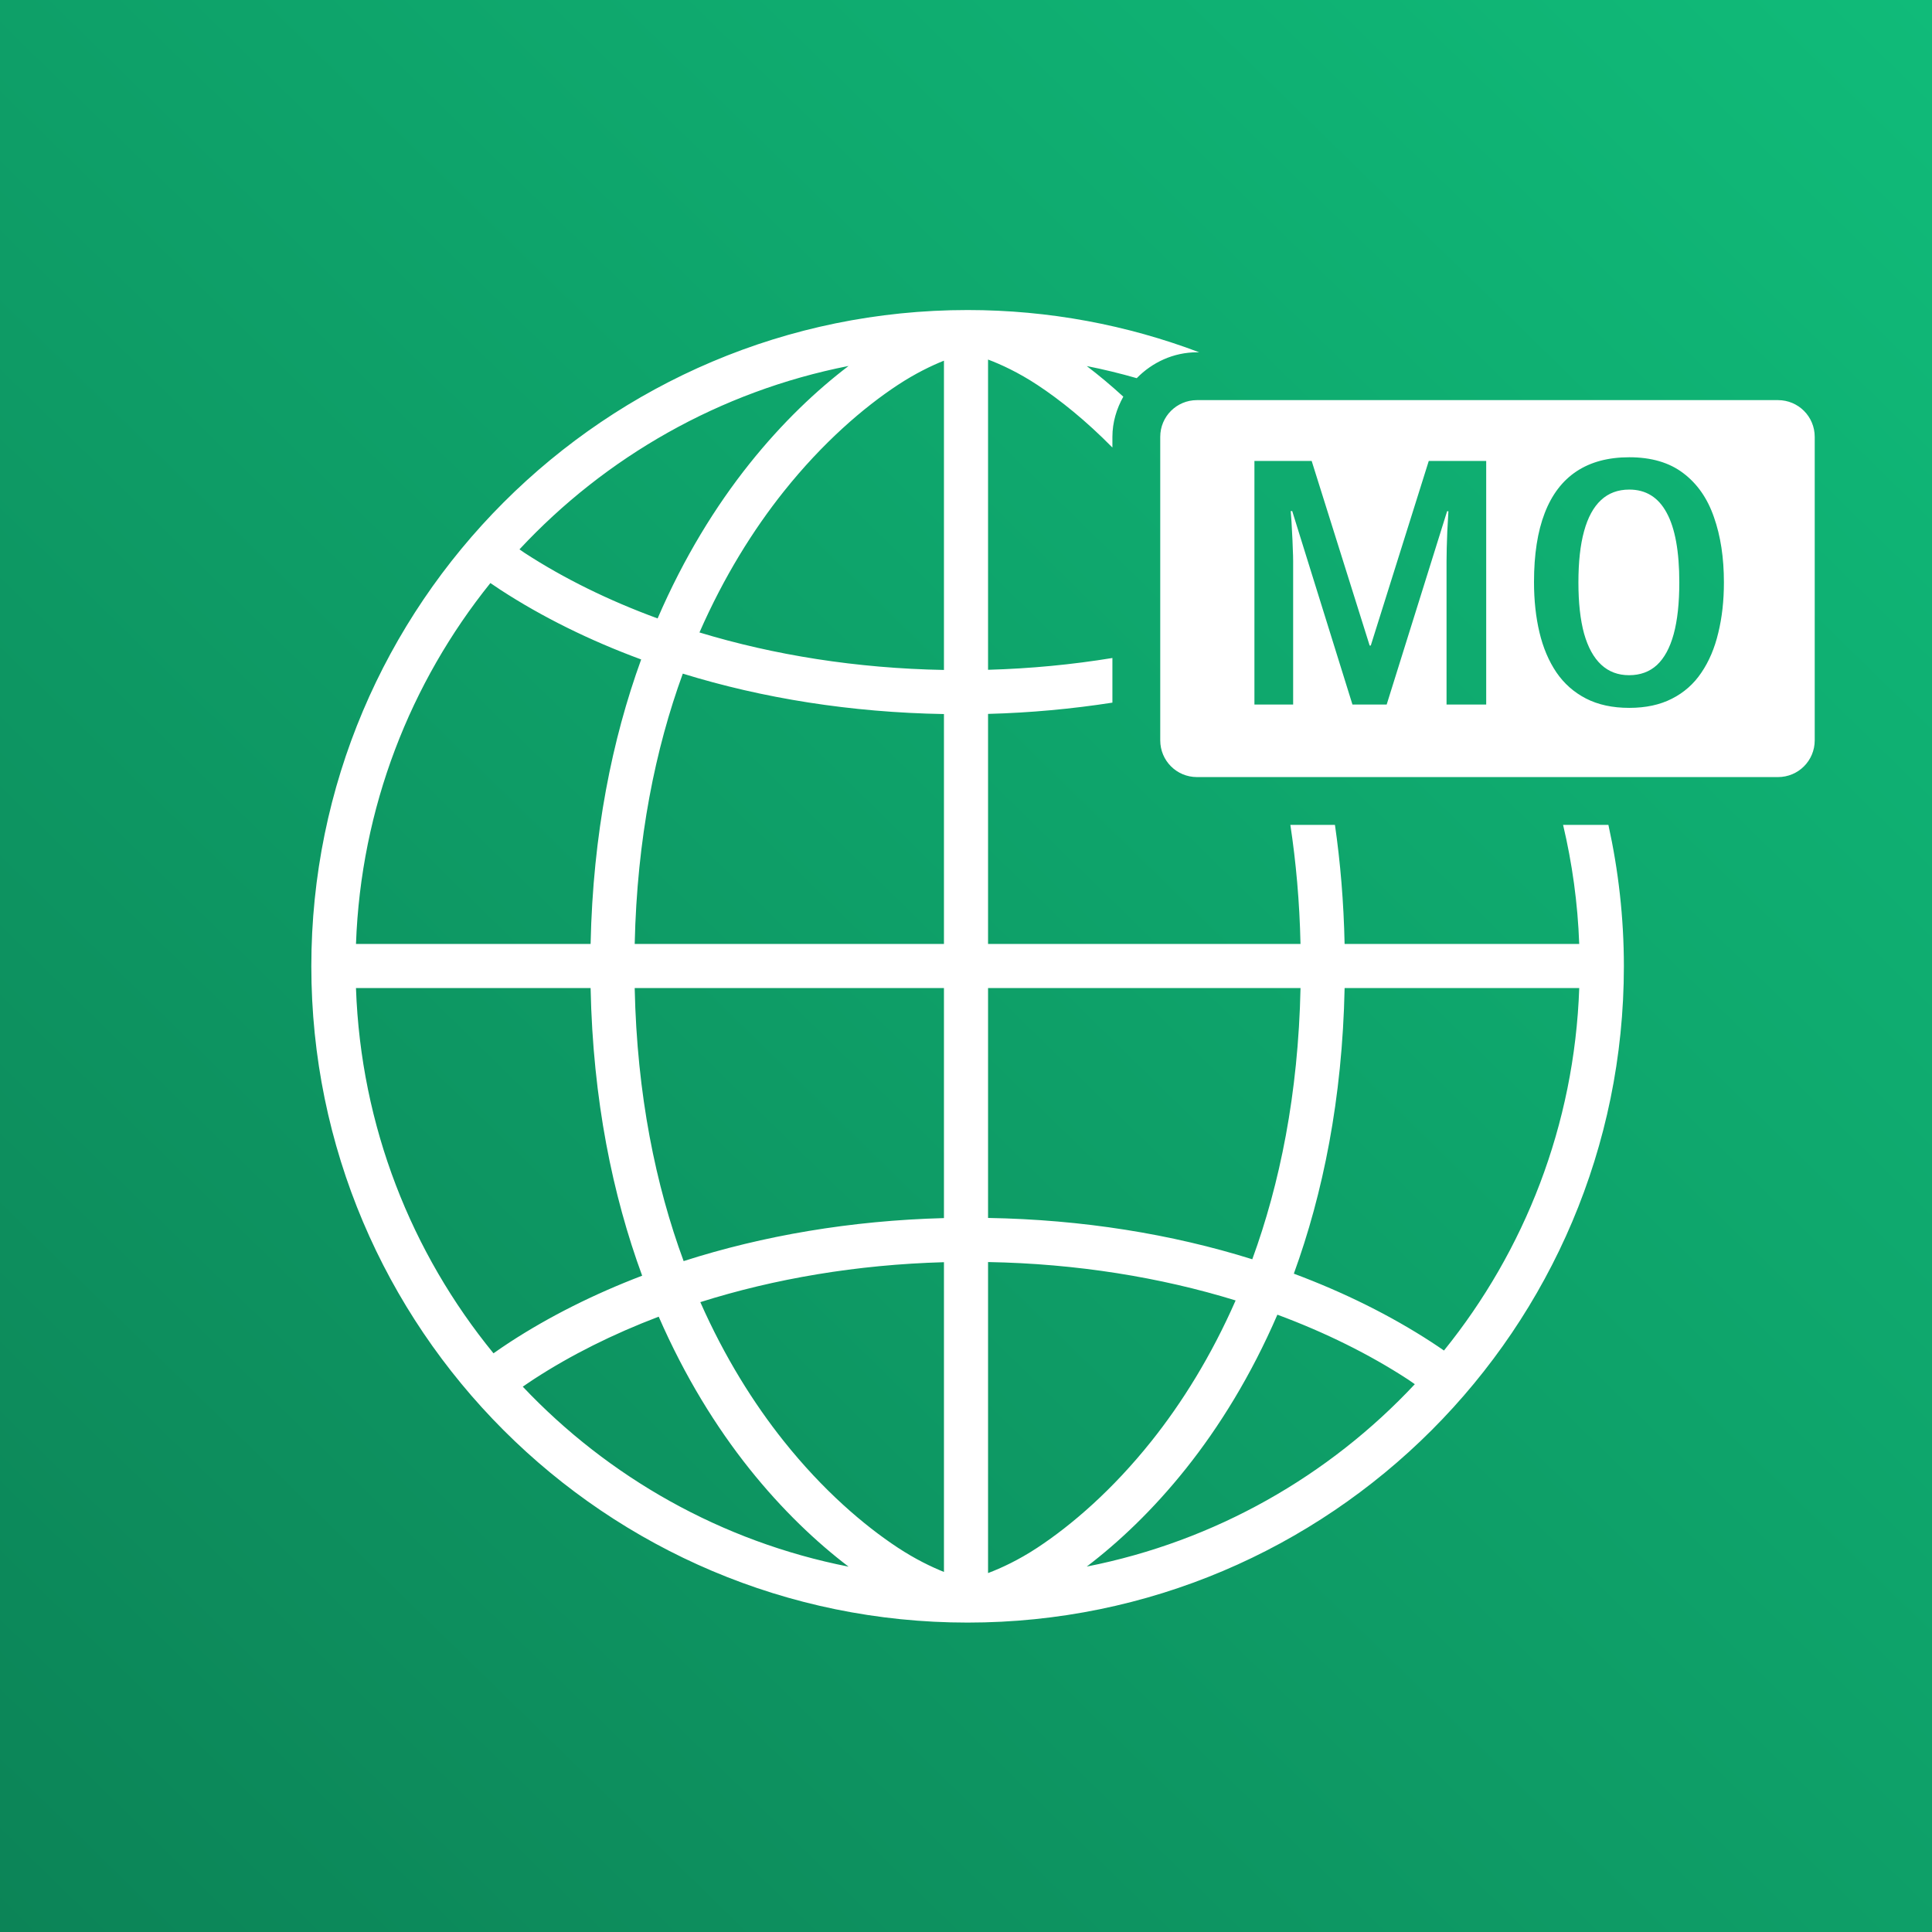
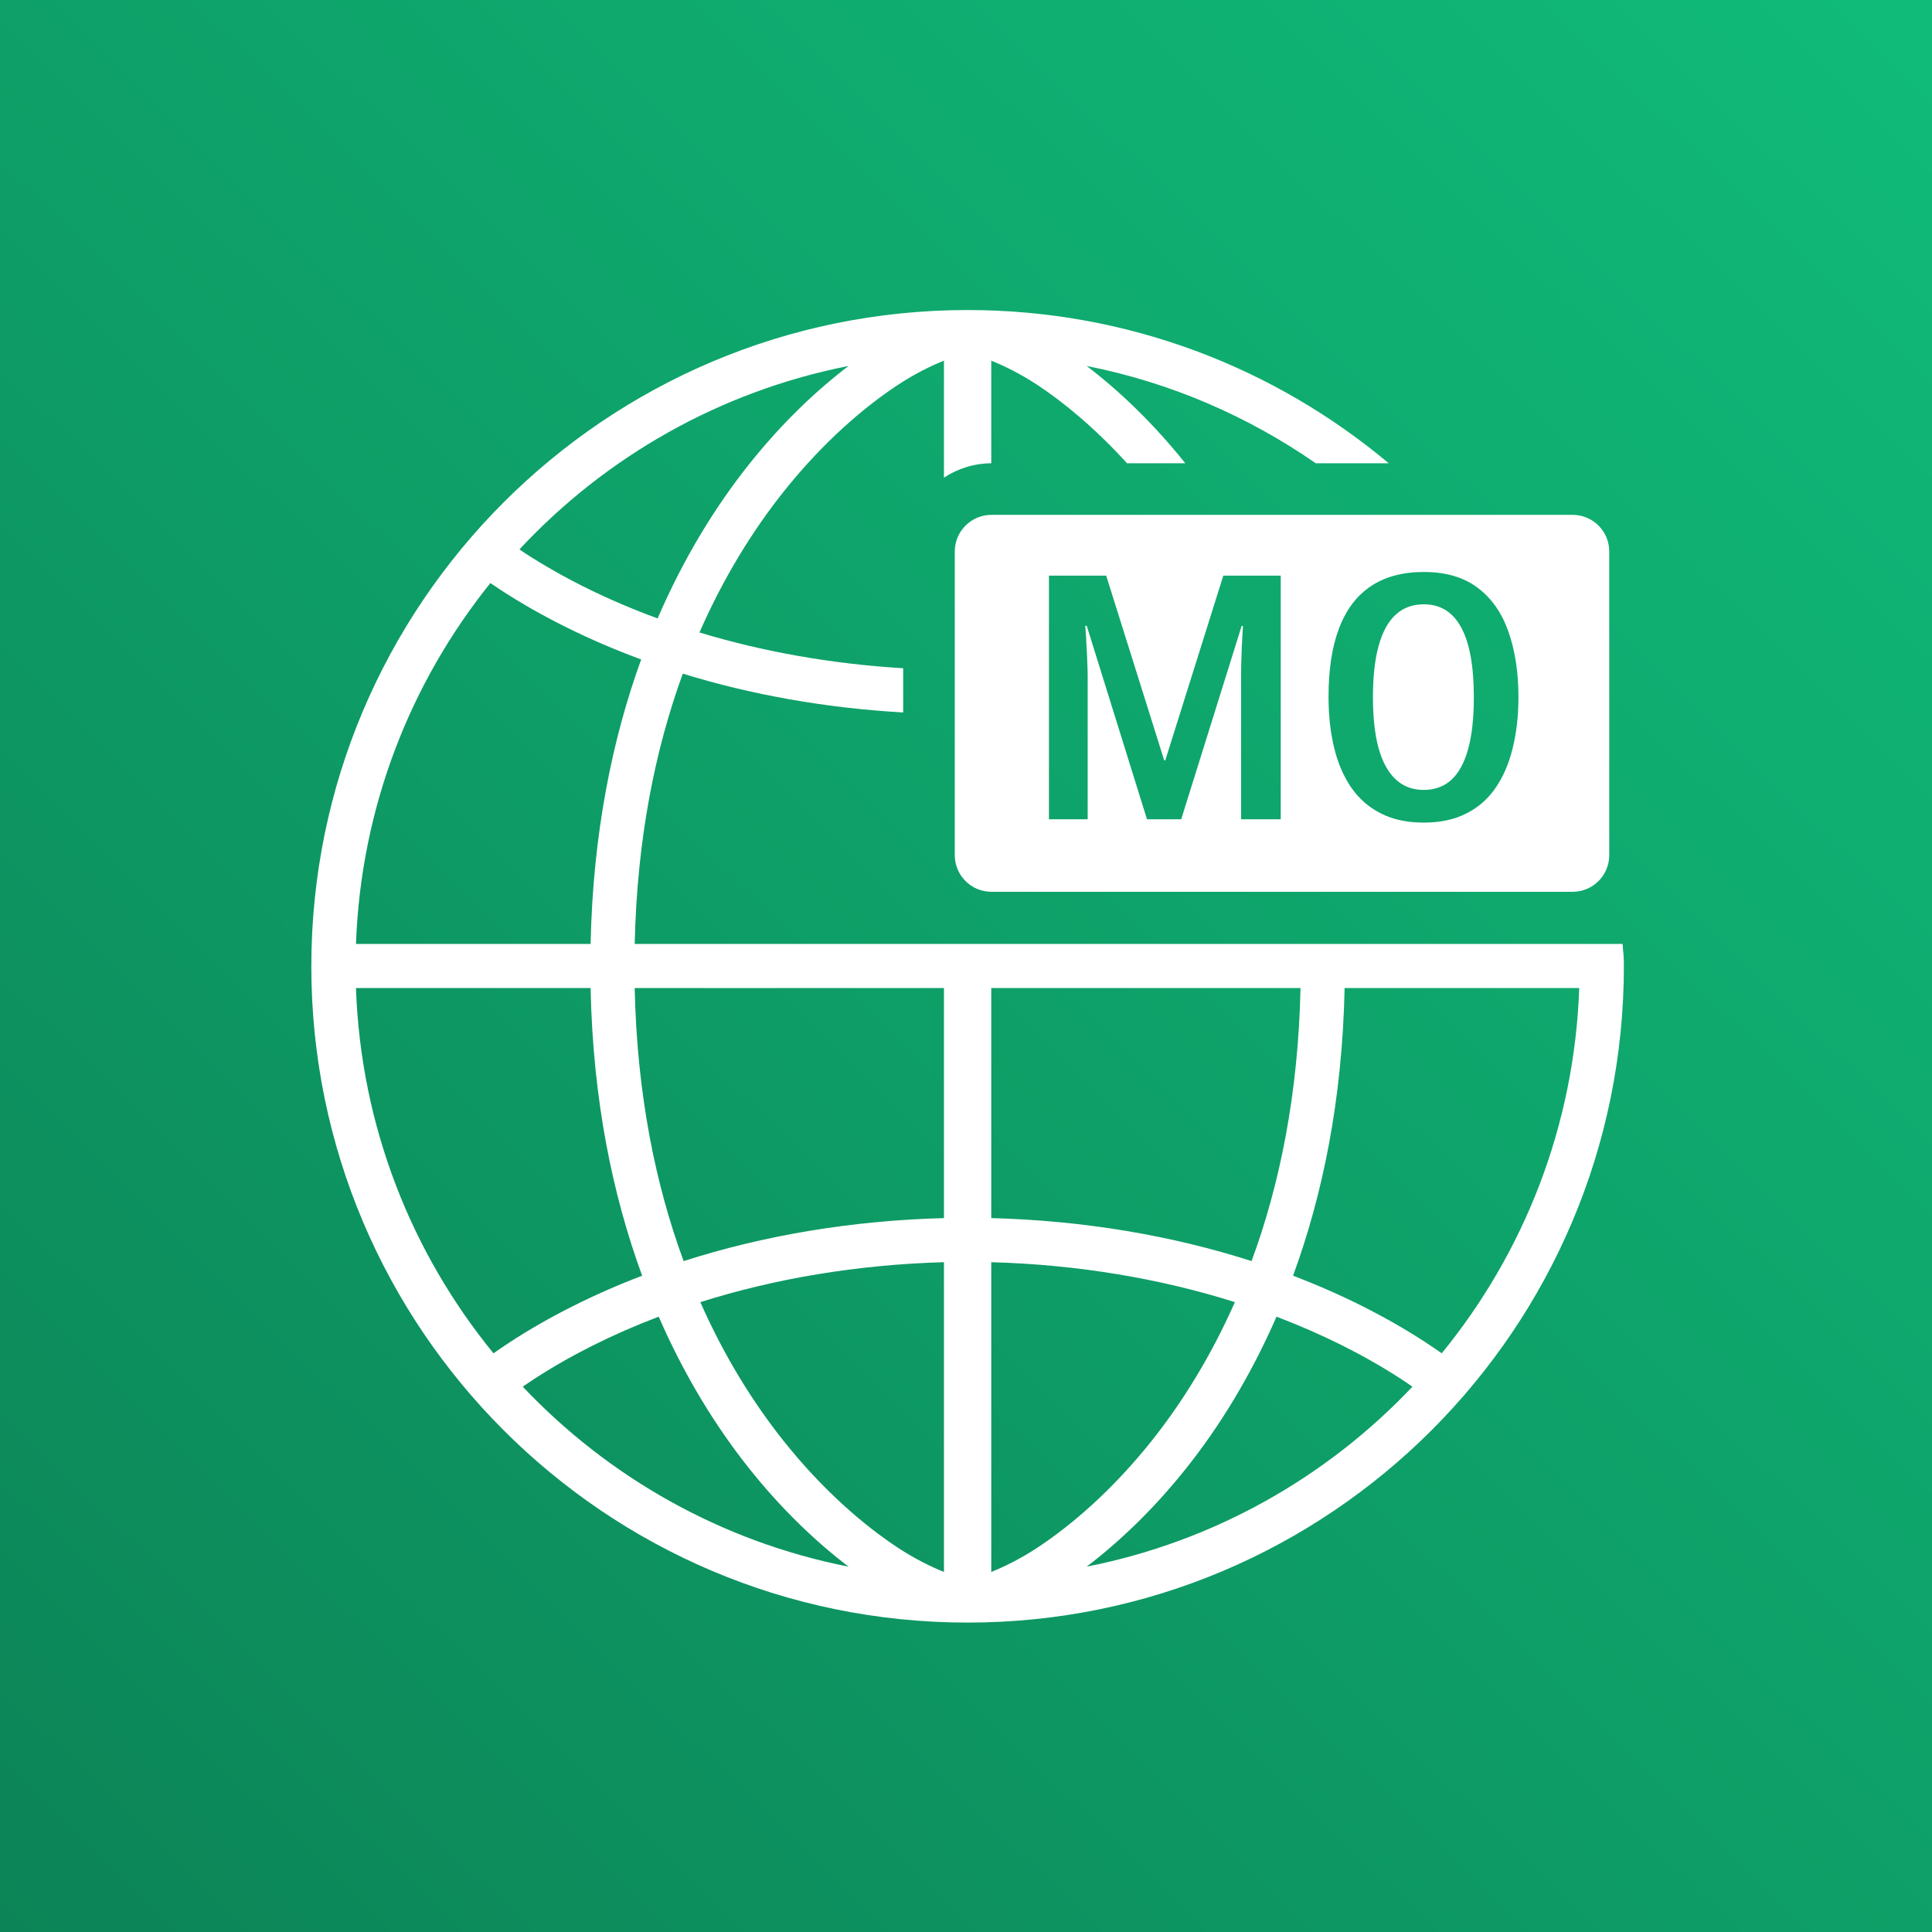
<svg xmlns="http://www.w3.org/2000/svg" xmlns:xlink="http://www.w3.org/1999/xlink" width="512" height="512" viewBox="0 0 512 512" version="1.1" id="svg5">
  <defs id="defs2">
    <linearGradient id="linearGradient17527">
      <stop style="stop-color:#0c8457;stop-opacity:1" offset="0" id="stop17523" />
      <stop style="stop-color:#10bb79;stop-opacity:1" offset="1" id="stop17525" />
    </linearGradient>
    <linearGradient xlink:href="#linearGradient17527" id="linearGradient17529" x1="393.825" y1="475.446" x2="831.905" y2="32.351" gradientUnits="userSpaceOnUse" gradientTransform="matrix(0,-1.168735,1.155508,0,-37.3814,460.2765)" />
  </defs>
  <g id="layer1">
    <rect style="fill:url(#linearGradient17529);fill-opacity:1;stroke:none;stroke-width:11.621;stroke-miterlimit:4;stroke-dasharray:none" id="rect17411" width="512" height="512" x="0" y="-512" ry="0" transform="rotate(90)" />
-     <path id="path145" style="color:#000000;fill:#ffffff;stroke-width:1.169;-inkscape-stroke:none" d="m 256.425,82.162 c -95.984,0 -173.92,77.936 -173.92,173.92 0,95.984 77.936,173.92 173.92,173.92 95.984,-2e-5 173.92,-77.936 173.92,-173.92 0,-12.869 -1.442,-25.397 -4.1,-37.473 h -12.009 c 2.408,10.178 3.885,20.719 4.273,31.547 h -62.176 c -0.235,-11.124 -1.125,-21.633 -2.557,-31.547 H 341.959 c 1.49,9.853 2.442,20.343 2.687,31.547 h -82.802 v -60.964 c 11.301,-0.297 22.305,-1.336 32.955,-2.986 v -11.829 c -10.605,1.731 -21.623,2.81 -32.955,3.125 V 95.283 c 3.44,1.299 8.025,3.407 13.064,6.725 6.065,3.993 12.92,9.514 19.891,16.593 v -2.826 c 0,-3.853 1.108,-7.455 2.888,-10.653 -3.288,-3.014 -6.535,-5.715 -9.688,-8.115 4.488,0.884 8.903,1.966 13.249,3.212 4.095,-4.199 9.764,-6.857 15.965,-6.857 h 0.598 C 298.714,86.144 278.034,82.162 256.425,82.162 Z m -6.268,13.42 v 81.962 c -23.151,-0.417 -45.076,-3.946 -64.792,-9.937 6.501,-14.822 14.265,-27.228 22.334,-37.349 10.35,-12.983 21.177,-22.281 30.243,-28.25 4.576,-3.013 8.883,-5.094 12.215,-6.426 z m -25.281,1.402 c -8.437,6.419 -17.544,14.983 -26.317,25.988 -8.85,11.102 -17.294,24.718 -24.285,40.919 -13.003,-4.769 -24.884,-10.621 -35.267,-17.376 -0.463,-0.301 -0.886,-0.623 -1.342,-0.927 22.79,-24.475 53.067,-41.885 87.212,-48.605 z m 92.337,9.053 c -5.395,0 -9.738,4.343 -9.738,9.738 V 196.196 c 0,5.395 4.343,9.738 9.738,9.738 h 153.969 c 5.395,0 9.738,-4.343 9.738,-9.738 v -80.421 c 0,-5.395 -4.343,-9.738 -9.738,-9.738 z m 114.556,15.141 c 5.85,0 10.614,1.399 14.296,4.196 3.717,2.797 6.435,6.696 8.156,11.701 1.755,4.975 2.634,10.731 2.634,17.266 0,4.857 -0.499,9.319 -1.497,13.381 -0.964,4.063 -2.46,7.58 -4.49,10.553 -1.996,2.973 -4.595,5.27 -7.795,6.889 -3.166,1.619 -6.933,2.429 -11.304,2.429 -4.439,0 -8.261,-0.826 -11.461,-2.474 -3.2,-1.649 -5.815,-3.959 -7.846,-6.933 -2.03,-3.003 -3.526,-6.534 -4.49,-10.596 -0.964,-4.063 -1.445,-8.51 -1.445,-13.338 0,-7.301 0.945,-13.393 2.837,-18.28 1.893,-4.916 4.715,-8.612 8.466,-11.085 3.751,-2.473 8.398,-3.709 13.938,-3.709 z m -99.333,0.972 h 15.168 l 15.369,48.927 h 0.297 l 15.369,-48.927 h 15.219 v 64.559 H 383.349 v -37.931 c 0,-1.06 0.017,-2.238 0.05,-3.534 0.033,-1.325 0.082,-2.796 0.148,-4.415 0.099,-1.619 0.198,-3.401 0.297,-5.344 h -0.347 l -16.013,51.223 h -9.071 l -15.963,-51.267 h -0.397 c 0.165,1.972 0.281,3.796 0.347,5.474 0.099,1.649 0.166,3.136 0.199,4.46 0.066,1.295 0.098,2.413 0.098,3.356 v 37.977 h -10.261 z m 99.333,7.594 c -2.994,0 -5.489,0.928 -7.485,2.783 -1.996,1.855 -3.494,4.606 -4.492,8.256 -0.998,3.621 -1.495,8.14 -1.495,13.557 0,5.387 0.497,9.906 1.495,13.557 1.032,3.65 2.547,6.402 4.543,8.256 1.996,1.855 4.457,2.783 7.382,2.783 2.959,0 5.421,-0.898 7.382,-2.694 1.962,-1.825 3.44,-4.549 4.438,-8.17 0.998,-3.65 1.497,-8.228 1.497,-13.733 0,-8.213 -1.119,-14.366 -3.356,-18.458 -2.202,-4.092 -5.504,-6.138 -9.909,-6.138 z m -301.809,24.769 c 0.887,0.603 1.768,1.21 2.673,1.799 11.102,7.222 23.65,13.418 37.285,18.451 -7.659,21.095 -12.783,46.128 -13.402,75.392 H 94.34 c 1.298,-36.178 14.428,-69.292 35.619,-95.642 z m 50.991,24.005 c 21.125,6.53 44.533,10.292 69.206,10.713 v 60.925 h -81.953 c 0.613,-28.04 5.505,-51.775 12.746,-71.637 z m -86.614,83.325 h 62.178 c 0.609,29.653 5.853,54.951 13.664,76.228 -12.773,4.88 -24.559,10.789 -35.053,17.615 -1.479,0.962 -2.917,1.954 -4.346,2.954 -21.699,-26.549 -35.163,-60.097 -36.443,-96.797 z m 73.863,0 h 81.957 v 60.964 c -24.647,0.648 -47.978,4.654 -68.987,11.397 -7.372,-20.017 -12.367,-43.979 -12.97,-72.361 z m 93.645,0 h 82.807 c -0.598,28.149 -5.511,51.96 -12.783,71.877 -21.335,-6.684 -45.035,-10.526 -70.024,-10.952 z m 94.492,0 h 62.178 c -1.269,36.364 -14.497,69.633 -35.847,96.062 -1.088,-0.748 -2.181,-1.492 -3.298,-2.219 -10.885,-7.081 -23.163,-13.172 -36.489,-18.152 7.701,-21.163 12.852,-46.293 13.456,-75.691 z m -94.492,72.612 c 23.469,0.422 45.685,4.037 65.609,10.178 -6.495,14.788 -14.247,27.168 -22.302,37.272 -10.35,12.983 -21.177,22.281 -30.243,28.25 -5.039,3.318 -9.624,5.426 -13.064,6.725 z m -11.687,0.041 v 82.085 c -3.332,-1.332 -7.638,-3.412 -12.215,-6.426 -9.066,-5.97 -19.894,-15.267 -30.243,-28.25 -7.974,-10.003 -15.653,-22.235 -22.108,-36.827 19.592,-6.193 41.447,-9.941 64.566,-10.583 z m 88.363,13.908 c 12.691,4.715 24.304,10.462 34.475,17.079 0.67,0.436 1.287,0.899 1.945,1.342 -22.756,24.328 -52.929,41.631 -86.941,48.331 8.43,-6.417 17.529,-14.972 26.292,-25.966 8.826,-11.072 17.248,-24.644 24.228,-40.787 z m -163.958,0.527 c 6.936,15.91 15.268,29.309 23.998,40.26 8.774,11.006 17.882,19.569 26.319,25.988 -33.716,-6.635 -63.649,-23.703 -86.338,-47.694 0.979,-0.671 1.951,-1.346 2.958,-2.002 9.794,-6.371 20.922,-11.936 33.062,-16.552 z" />
+     <path id="path145" style="color:#000000;fill:#ffffff;stroke-width:1.169;-inkscape-stroke:none" d="m 168.203,250.156 c 0.613,-28.04 5.504,-51.775 12.746,-71.637 18.015,5.569 37.701,9.104 58.406,10.291 v -11.717 c -19.17,-1.162 -37.371,-4.436 -53.99,-9.486 6.501,-14.822 14.265,-27.228 22.334,-37.35 10.35,-12.983 21.176,-22.28 30.242,-28.25 4.576,-3.013 8.883,-5.094 12.215,-6.426 v 30.998 c 3.644,-2.38 7.952,-3.789 12.537,-3.803 V 95.582 c 3.332,1.332 7.638,3.412 12.215,6.426 7.192,4.736 15.488,11.663 23.779,20.766 h 15.434 c -8.721,-10.904 -17.765,-19.411 -26.148,-25.789 22.234,4.376 42.779,13.348 60.734,25.789 H 368.033 C 337.817,97.442 298.897,82.162 256.424,82.162 c -95.984,0 -173.92,77.936 -173.92,173.92 0,95.984 77.936,173.92 173.92,173.92 95.984,0 173.92,-77.936 173.92,-173.92 0,-3.473 -0.131,-2.503 -0.332,-5.926 M 224.875,96.984 c -8.437,6.419 -17.543,14.983 -26.316,25.988 -8.85,11.102 -17.293,24.716 -24.285,40.918 -13.003,-4.768 -24.884,-10.62 -35.268,-17.375 -0.463,-0.301 -0.885,-0.622 -1.342,-0.926 22.79,-24.475 53.066,-41.885 87.211,-48.605 z m -94.916,57.529 c 0.887,0.603 1.769,1.21 2.674,1.799 11.102,7.222 23.65,13.419 37.285,18.451 -7.659,21.095 -12.784,46.128 -13.402,75.393 H 94.34 c 1.298,-36.178 14.428,-69.293 35.619,-95.643 z M 94.336,261.844 h 62.178 c 0.609,29.653 5.852,54.952 13.664,76.229 -12.773,4.88 -24.559,10.788 -35.053,17.615 -1.479,0.962 -2.916,1.954 -4.346,2.953 C 109.081,332.092 95.616,298.544 94.336,261.844 Z m 73.863,0 h 81.957 v 60.963 c -24.647,0.648 -47.977,4.655 -68.986,11.398 -7.372,-20.017 -12.367,-43.979 -12.971,-72.361 z m 94.494,0 h 81.957 c -0.603,28.383 -5.599,52.344 -12.971,72.361 -21.01,-6.743 -44.34,-10.751 -68.986,-11.398 z m 93.643,0 h 62.178 c -1.28,36.7 -14.745,70.248 -36.443,96.797 -1.429,-0.999 -2.866,-1.991 -4.346,-2.953 -10.494,-6.827 -22.28,-12.736 -35.053,-17.615 7.812,-21.277 13.055,-46.576 13.664,-76.229 z m -106.18,72.652 v 82.086 c -3.332,-1.332 -7.638,-3.412 -12.215,-6.426 -9.066,-5.97 -19.892,-15.267 -30.242,-28.25 -7.974,-10.003 -15.655,-22.234 -22.109,-36.826 19.592,-6.193 41.448,-9.942 64.566,-10.584 z m 12.537,0 c 23.119,0.642 44.972,4.391 64.564,10.584 -6.455,14.592 -14.133,26.823 -22.107,36.826 -10.35,12.983 -21.176,22.28 -30.242,28.25 -4.576,3.013 -8.883,5.094 -12.215,6.426 z m -88.133,14.436 c 6.936,15.91 15.269,29.309 23.998,40.26 8.774,11.006 17.881,19.569 26.318,25.988 -33.716,-6.635 -63.649,-23.702 -86.338,-47.693 0.979,-0.671 1.951,-1.346 2.959,-2.002 9.794,-6.371 20.922,-11.937 33.062,-16.553 z m 163.729,0 c 12.141,4.615 23.269,10.182 33.062,16.553 1.008,0.656 1.978,1.331 2.957,2.002 -22.689,23.991 -52.622,41.058 -86.338,47.693 8.438,-6.419 17.547,-14.982 26.32,-25.988 8.729,-10.951 17.062,-24.35 23.998,-40.26 z" />
+     <path id="path1021" style="color:#000000;fill:#ffffff;stroke-width:1.169;-inkscape-stroke:none" d="m 262.762,136.441 c -5.395,0 -9.738,4.343 -9.738,9.738 v 80.421 c 0,5.395 4.343,9.738 9.738,9.738 h 153.969 c 5.395,0 9.738,-4.343 9.738,-9.738 v -80.421 c 0,-5.395 -4.343,-9.738 -9.738,-9.738 z m 114.556,15.141 c 5.85,0 10.614,1.399 14.296,4.196 3.717,2.797 6.435,6.696 8.156,11.701 1.755,4.975 2.634,10.731 2.634,17.266 0,4.857 -0.499,9.319 -1.497,13.381 -0.964,4.063 -2.46,7.58 -4.49,10.553 -1.996,2.973 -4.595,5.27 -7.795,6.889 -3.166,1.619 -6.933,2.429 -11.304,2.429 -4.439,0 -8.261,-0.826 -11.461,-2.474 -3.2,-1.649 -5.815,-3.959 -7.846,-6.933 -2.03,-3.003 -3.526,-6.534 -4.49,-10.596 -0.964,-4.063 -1.445,-8.51 -1.445,-13.338 0,-7.301 0.945,-13.393 2.837,-18.28 1.893,-4.916 4.715,-8.612 8.466,-11.085 3.751,-2.473 8.398,-3.709 13.938,-3.709 z m -99.333,0.972 h 15.168 l 15.369,48.927 h 0.297 l 15.369,-48.927 h 15.219 v 64.559 h -10.509 v -37.931 c 0,-1.06 0.017,-2.238 0.05,-3.534 0.033,-1.325 0.082,-2.796 0.148,-4.415 0.099,-1.619 0.198,-3.401 0.297,-5.344 h -0.347 l -16.013,51.223 h -9.071 l -15.963,-51.267 h -0.397 c 0.165,1.972 0.281,3.796 0.347,5.474 0.099,1.649 0.166,3.136 0.199,4.46 0.066,1.295 0.098,2.413 0.098,3.356 V 217.113 H 277.985 Z m 99.333,7.594 c -2.994,0 -5.489,0.928 -7.485,2.783 -1.996,1.855 -3.494,4.606 -4.492,8.256 -0.998,3.621 -1.495,8.14 -1.495,13.557 0,5.387 0.497,9.906 1.495,13.557 1.032,3.65 2.547,6.402 4.543,8.256 1.996,1.855 4.457,2.783 7.382,2.783 2.959,0 5.421,-0.898 7.382,-2.694 1.962,-1.825 3.44,-4.549 4.438,-8.17 0.998,-3.65 1.497,-8.228 1.497,-13.733 0,-8.213 -1.119,-14.366 -3.356,-18.458 -2.202,-4.092 -5.504,-6.138 -9.909,-6.138 z" />
  </g>
</svg>
